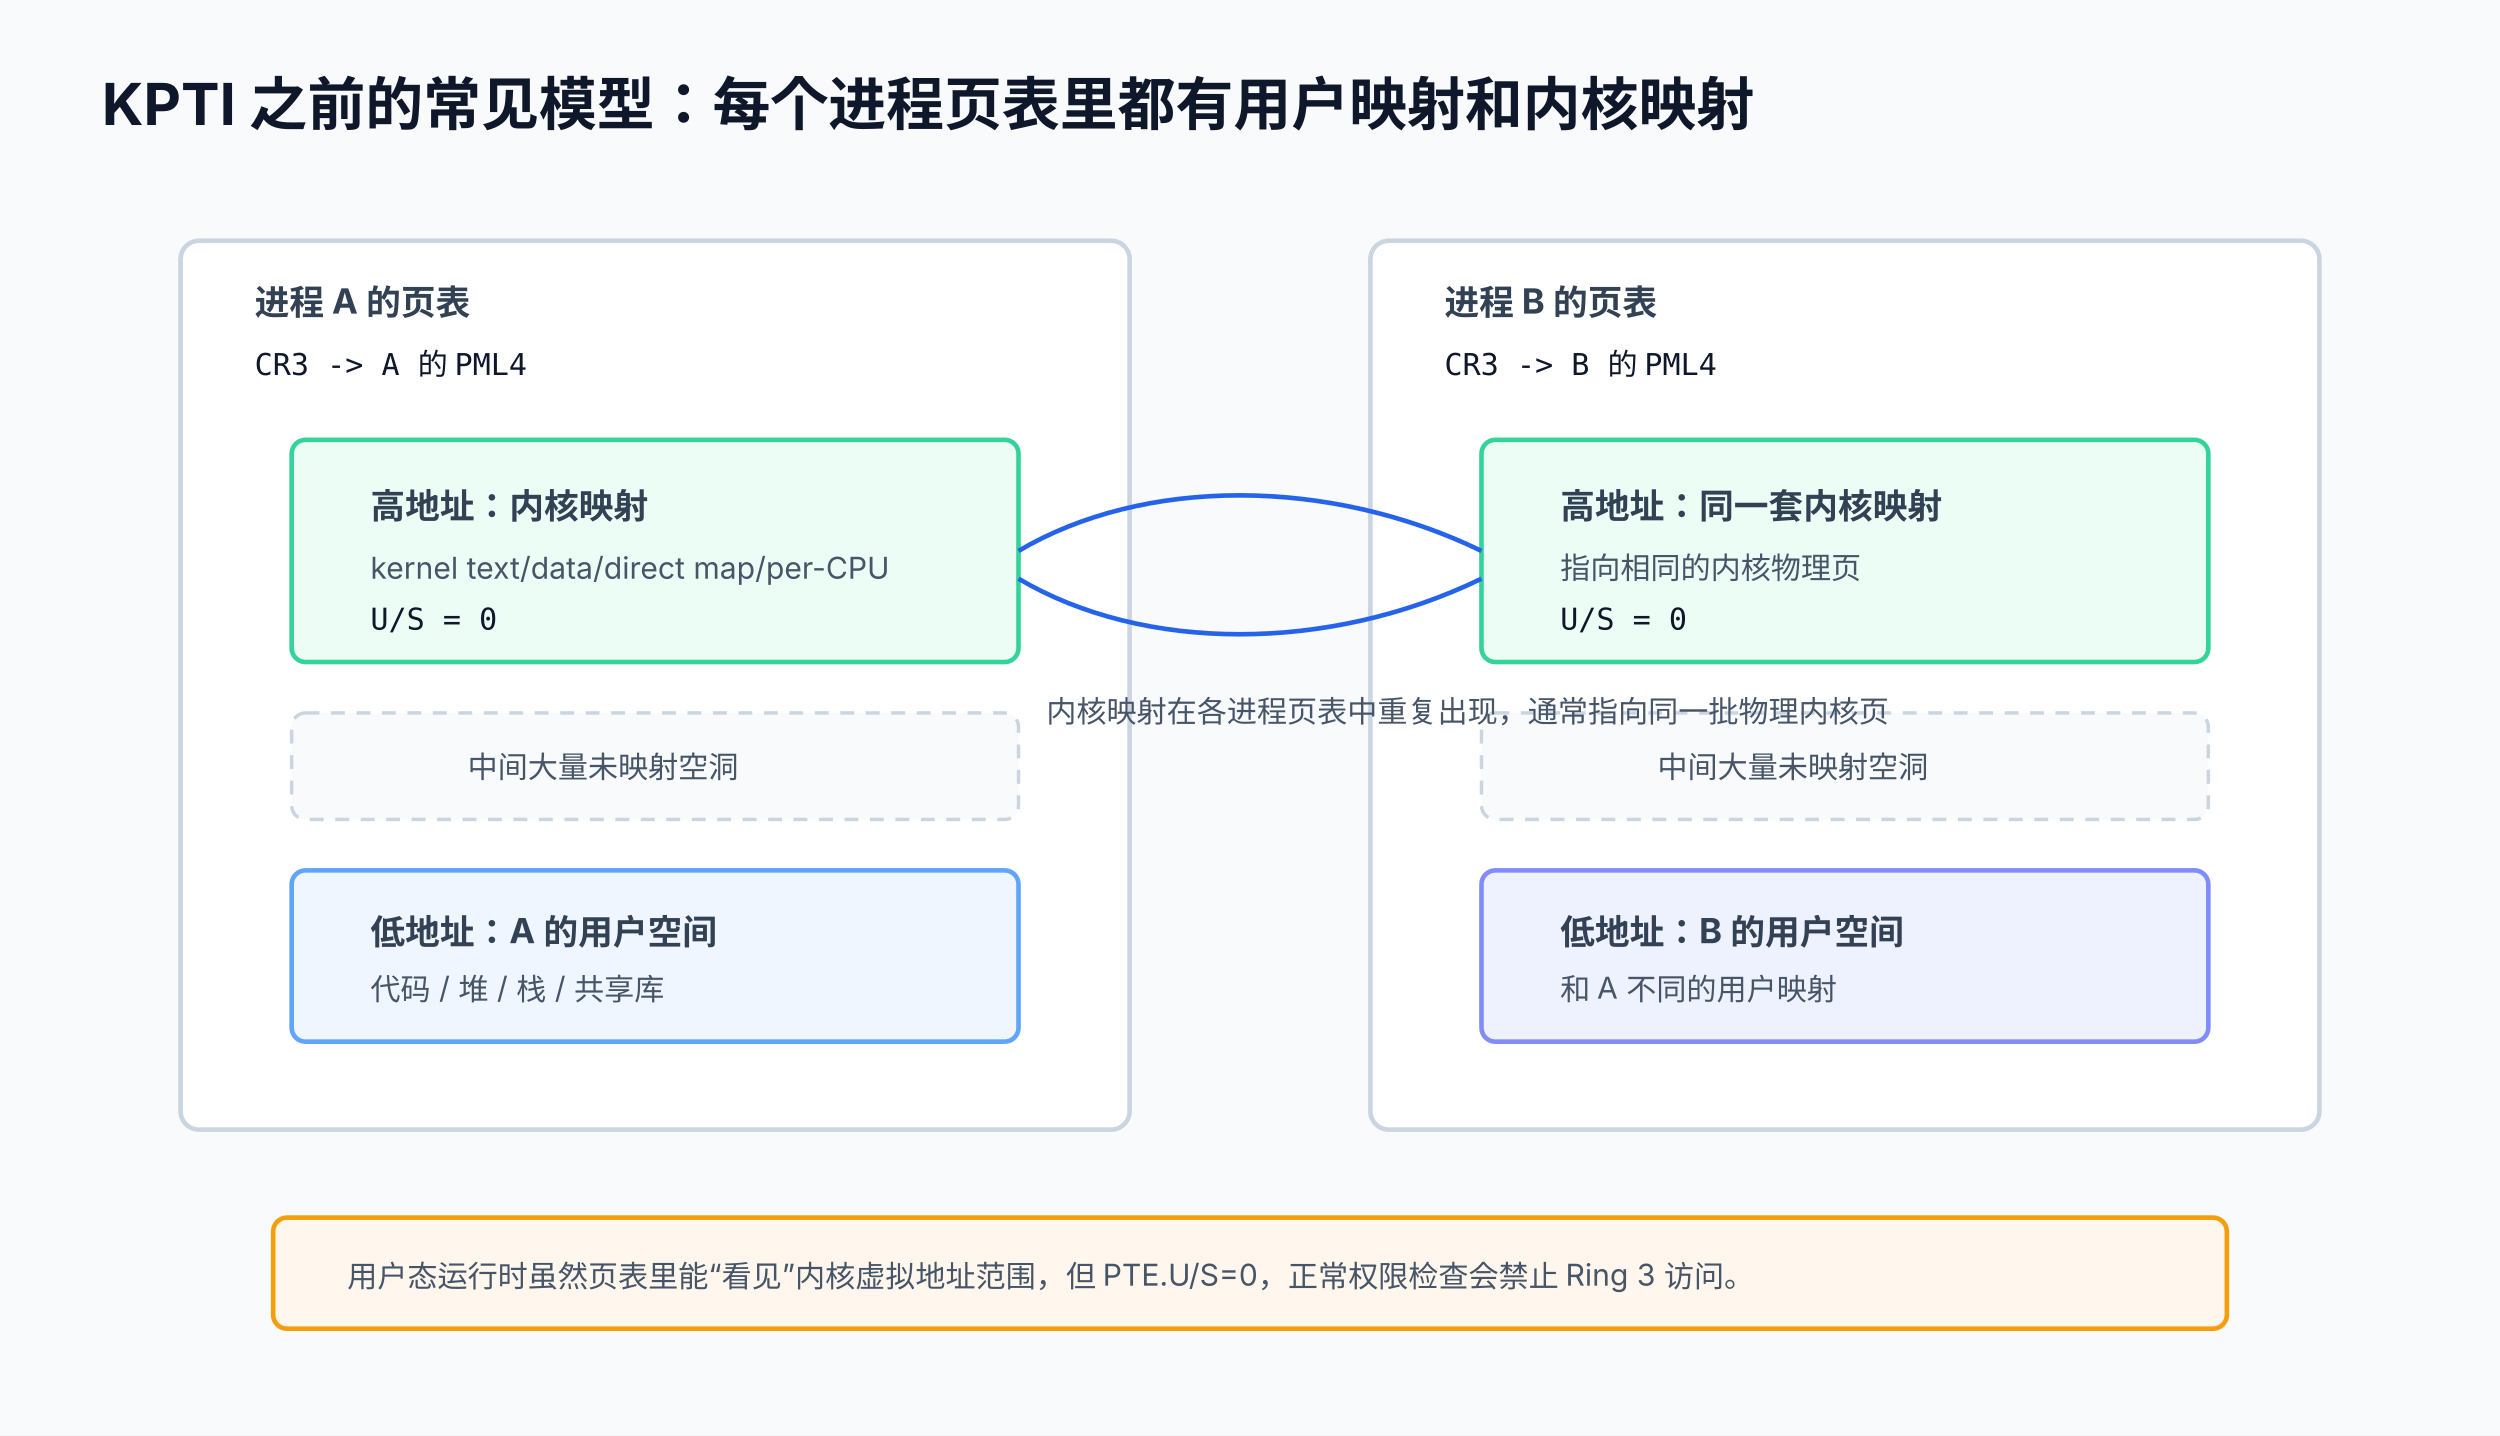
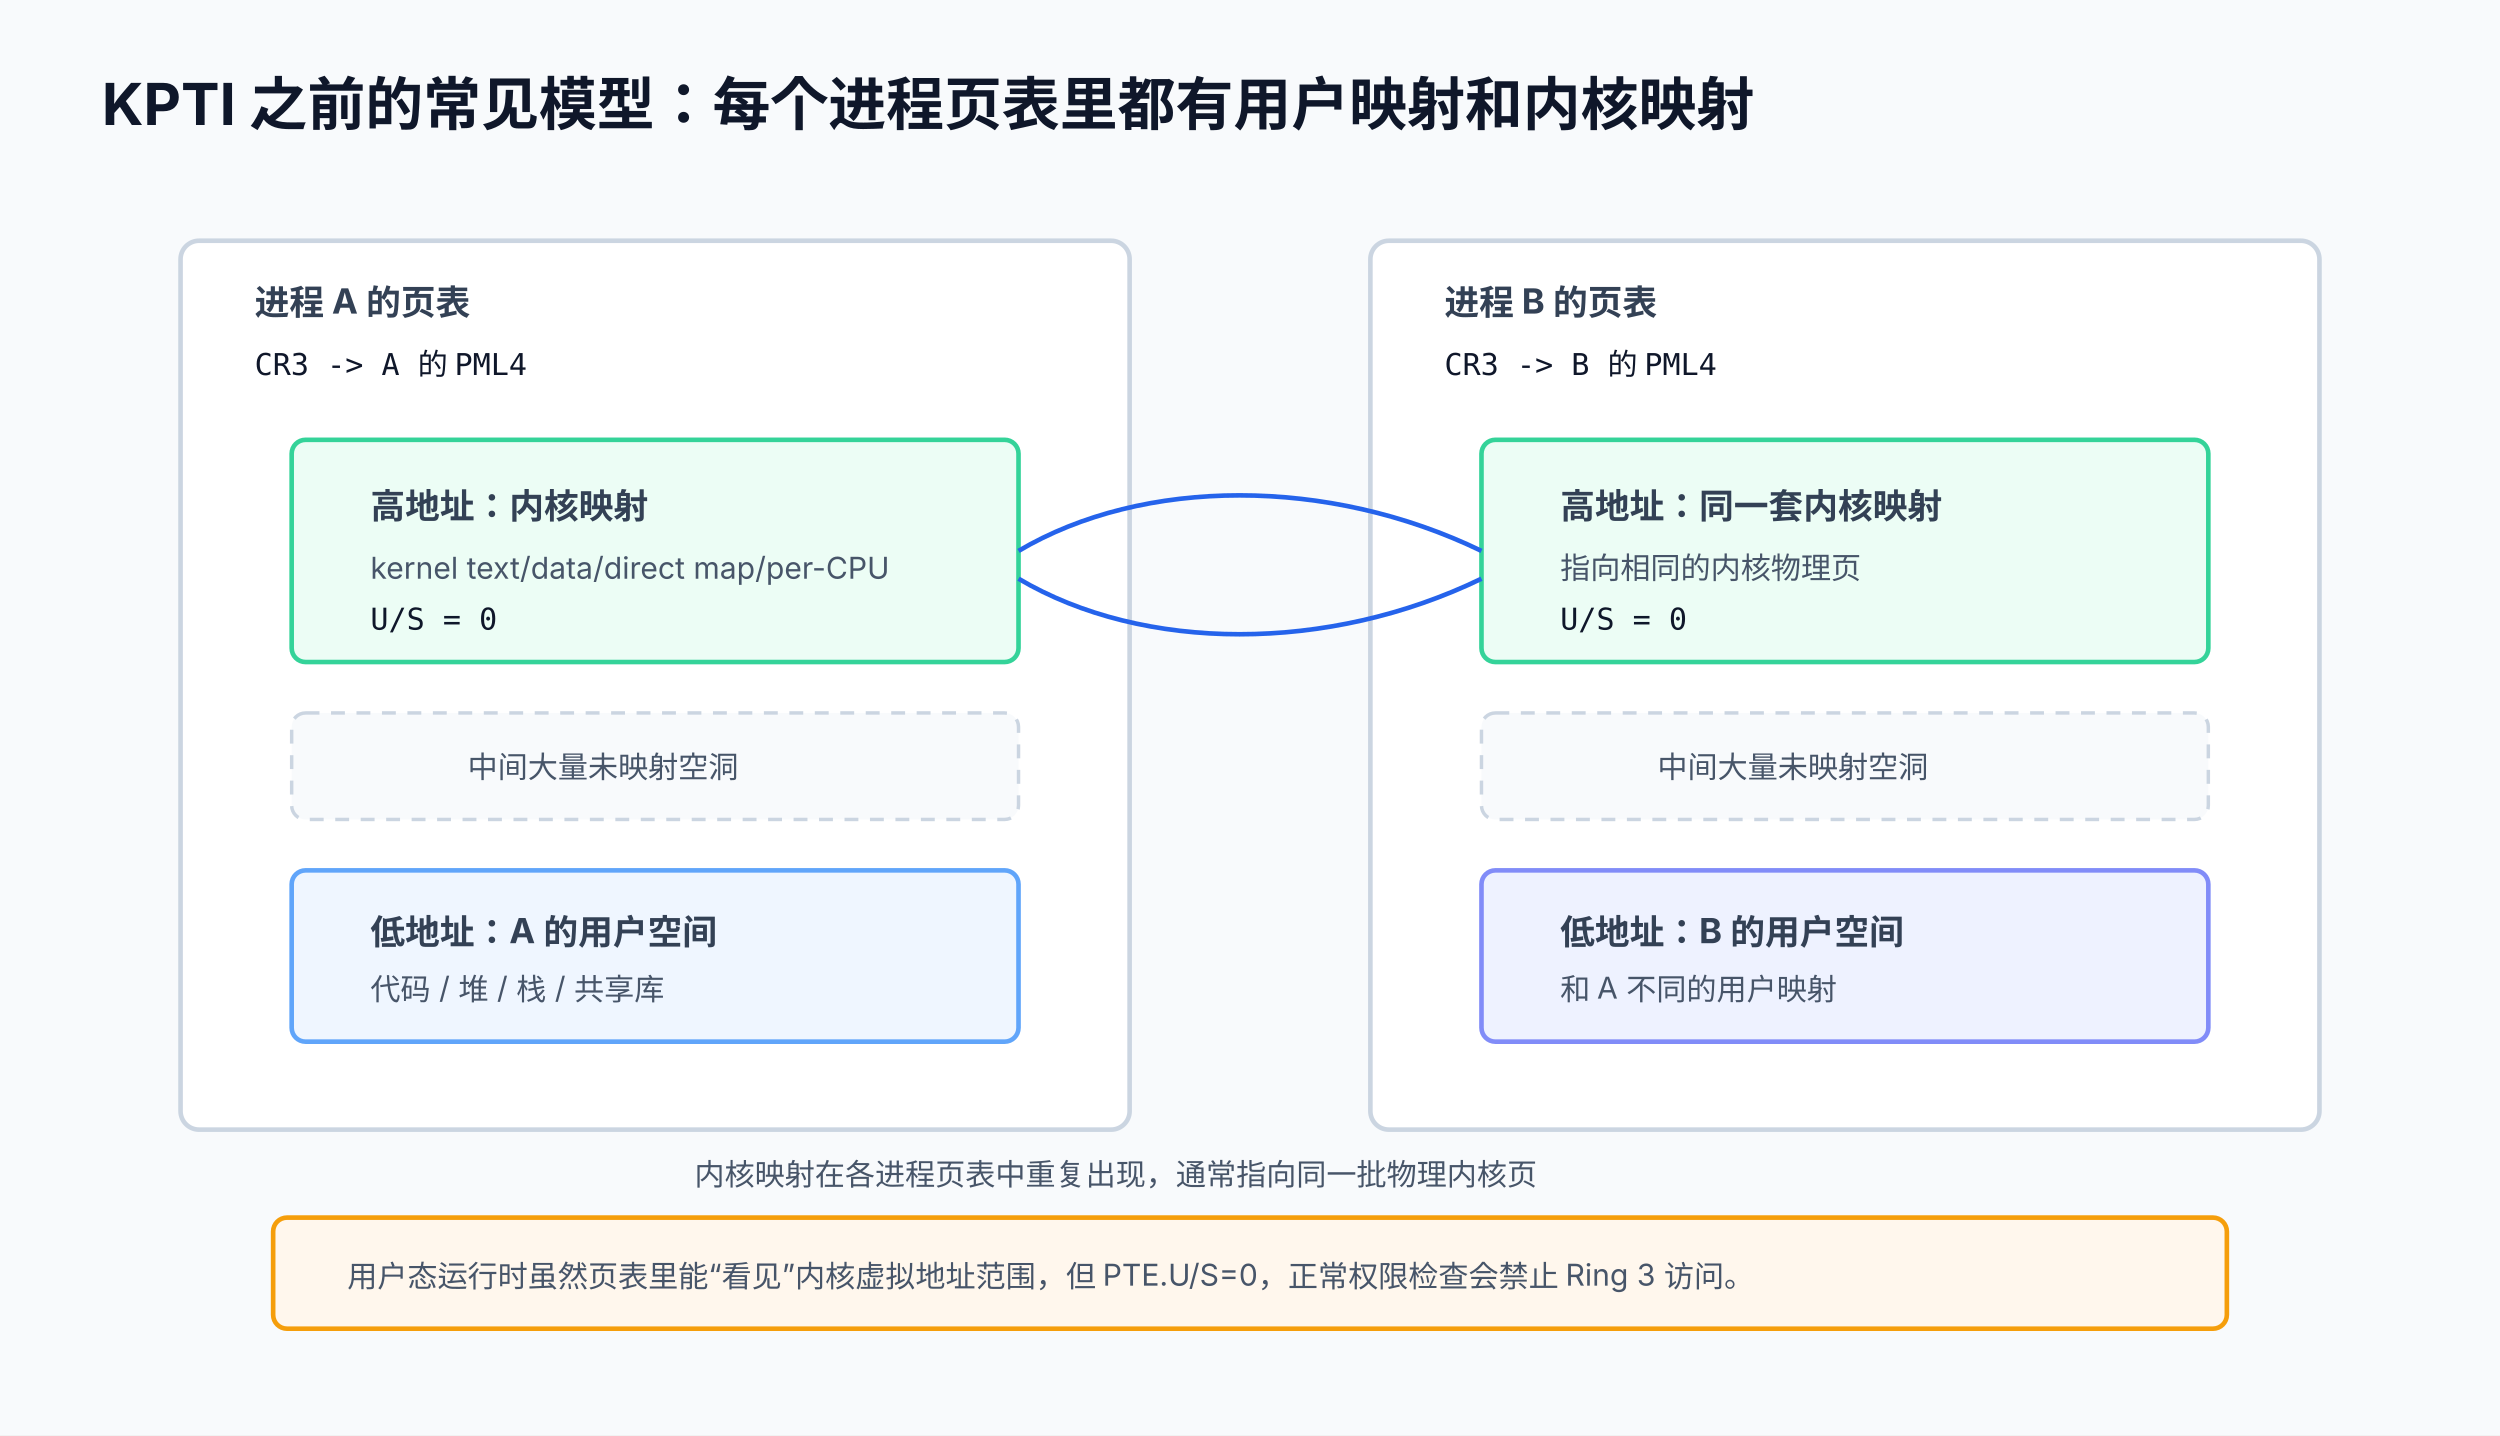
<svg xmlns="http://www.w3.org/2000/svg" width="1080" height="620" viewBox="0 0 1080 620" role="img" aria-labelledby="title desc">
  <defs>
    <style>
      .bg { fill: #f8fafc; }
      .title { fill: #0f172a; font: 700 25px -apple-system, BlinkMacSystemFont, "Segoe UI", sans-serif; }
      .label { fill: #334155; font: 700 15px -apple-system, BlinkMacSystemFont, "Segoe UI", sans-serif; }
      .text { fill: #475569; font: 13px -apple-system, BlinkMacSystemFont, "Segoe UI", sans-serif; }
      .mono { fill: #0f172a; font: 13px ui-monospace, SFMono-Regular, Menlo, Consolas, monospace; }
      .proc { fill: #ffffff; stroke: #cbd5e1; stroke-width: 2; }
      .userA { fill: #eff6ff; stroke: #60a5fa; stroke-width: 2; }
      .userB { fill: #eef2ff; stroke: #818cf8; stroke-width: 2; }
      .kernel { fill: #ecfdf5; stroke: #34d399; stroke-width: 2; }
      .guard { fill: #f8fafc; stroke: #cbd5e1; stroke-dasharray: 6 5; stroke-width: 1.5; }
      .note { fill: #fff7ed; stroke: #f59e0b; stroke-width: 2; }
      .arrow { stroke: #2563eb; stroke-width: 2; fill: none; }
    </style>
  </defs>
  <rect class="bg" x="0" y="0" width="1080" height="620" />
  <text class="title" x="44" y="54">KPTI 之前的常见模型：每个进程页表里都有用户映射和内核映射</text>
  <rect class="proc" x="78" y="104" width="410" height="384" rx="8" />
  <text class="label" x="110" y="136">进程 A 的页表</text>
  <text class="mono" x="110" y="162">CR3 -&gt; A 的 PML4</text>
  <rect class="kernel" x="126" y="190" width="314" height="96" rx="6" />
  <text class="label" x="160" y="224">高地址：内核映射</text>
  <text class="text" x="160" y="250">kernel text/data/direct map/per-CPU</text>
  <text class="mono" x="160" y="272">U/S = 0</text>
  <rect class="guard" x="126" y="308" width="314" height="46" rx="6" />
  <text class="text" x="202" y="336">中间大量未映射空洞</text>
  <rect class="userA" x="126" y="376" width="314" height="74" rx="6" />
  <text class="label" x="160" y="408">低地址：A 的用户空间</text>
  <text class="text" x="160" y="432">代码 / 堆 / 栈 / 共享库</text>
  <rect class="proc" x="592" y="104" width="410" height="384" rx="8" />
  <text class="label" x="624" y="136">进程 B 的页表</text>
  <text class="mono" x="624" y="162">CR3 -&gt; B 的 PML4</text>
  <rect class="kernel" x="640" y="190" width="314" height="96" rx="6" />
  <text class="label" x="674" y="224">高地址：同一套内核映射</text>
  <text class="text" x="674" y="250">指向相同的内核物理页</text>
  <text class="mono" x="674" y="272">U/S = 0</text>
  <rect class="guard" x="640" y="308" width="314" height="46" rx="6" />
  <text class="text" x="716" y="336">中间大量未映射空洞</text>
  <rect class="userB" x="640" y="376" width="314" height="74" rx="6" />
  <text class="label" x="674" y="408">低地址：B 的用户空间</text>
  <text class="text" x="674" y="432">和 A 不同的用户映射</text>
  <path class="arrow" d="M440 238 C494 206, 574 206, 640 238" />
  <path class="arrow" d="M640 250 C574 282, 494 282, 440 250" />
-   <text class="text" x="452" y="312">内核映射在各进程页表中重复出现，通常指向同一批物理内核页</text>
+   <text class="text" x="300" y="512">内核映射在各进程页表中重复出现，通常指向同一批物理内核页</text>
  <rect class="note" x="118" y="526" width="844" height="48" rx="6" />
  <text class="text" x="150" y="556">用户态运行时虽然页表里能“看见”内核虚拟地址范围，但 PTE.U/S=0，正常权限检查会禁止 Ring 3 访问。</text>
</svg>
